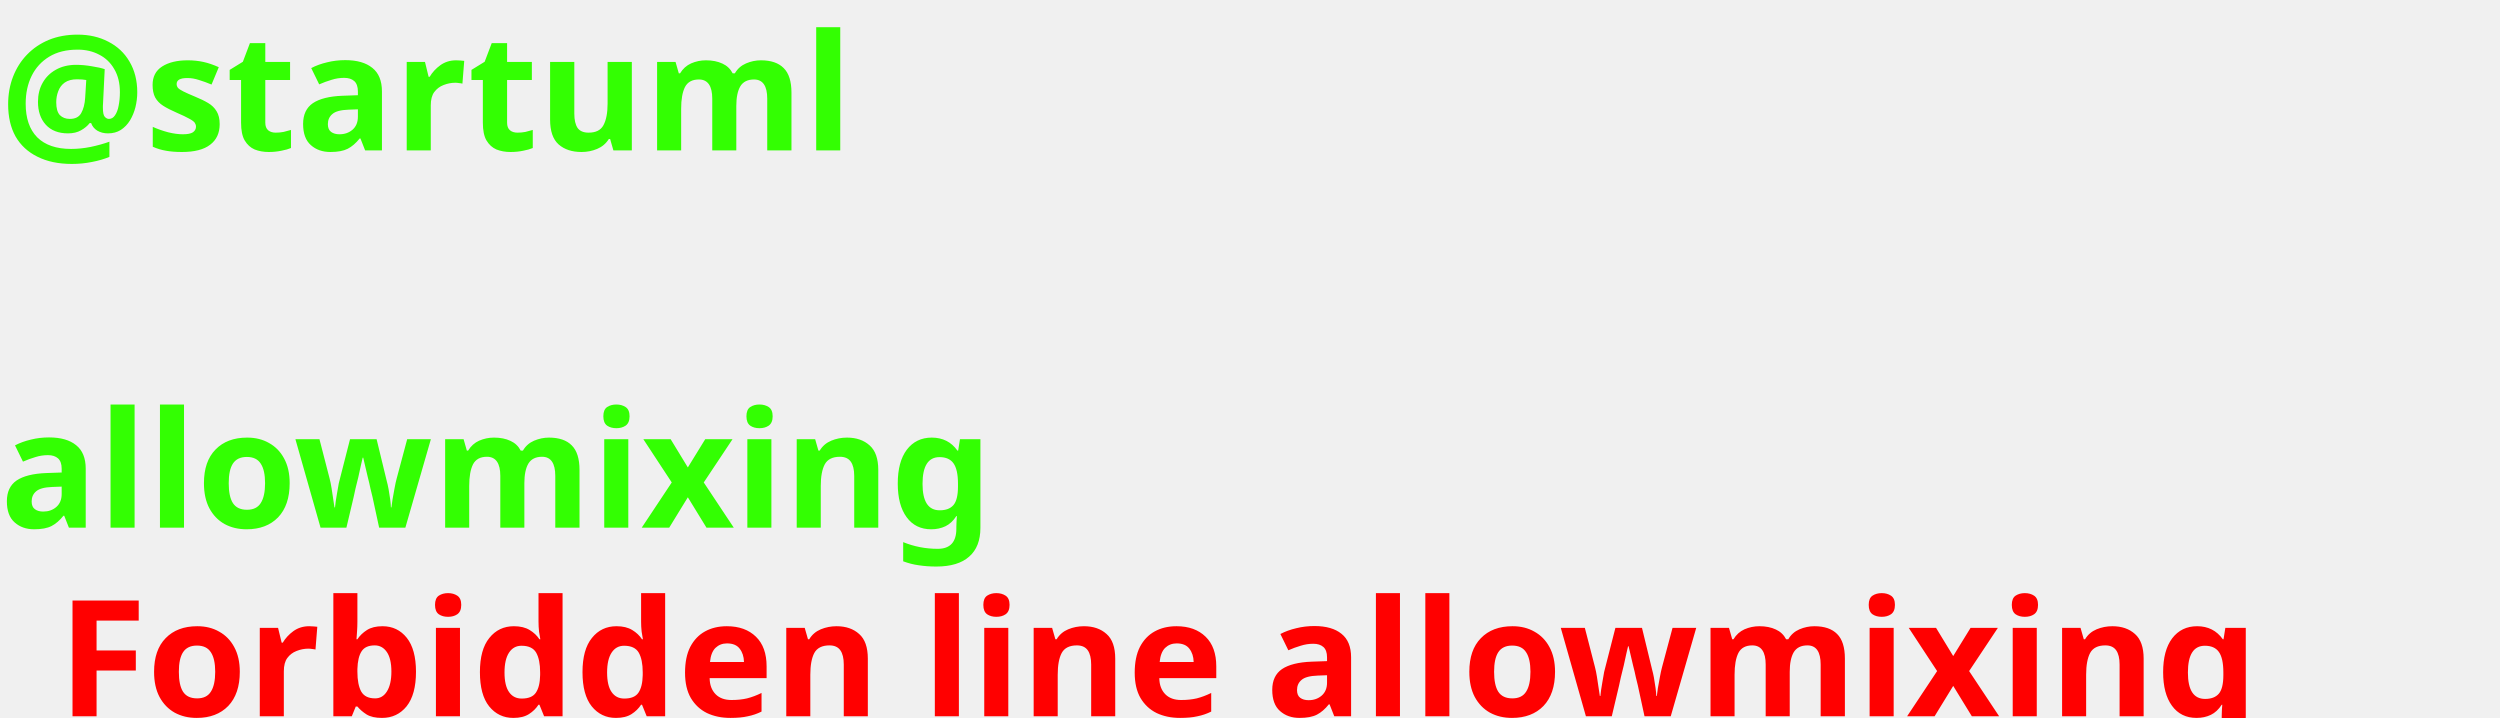
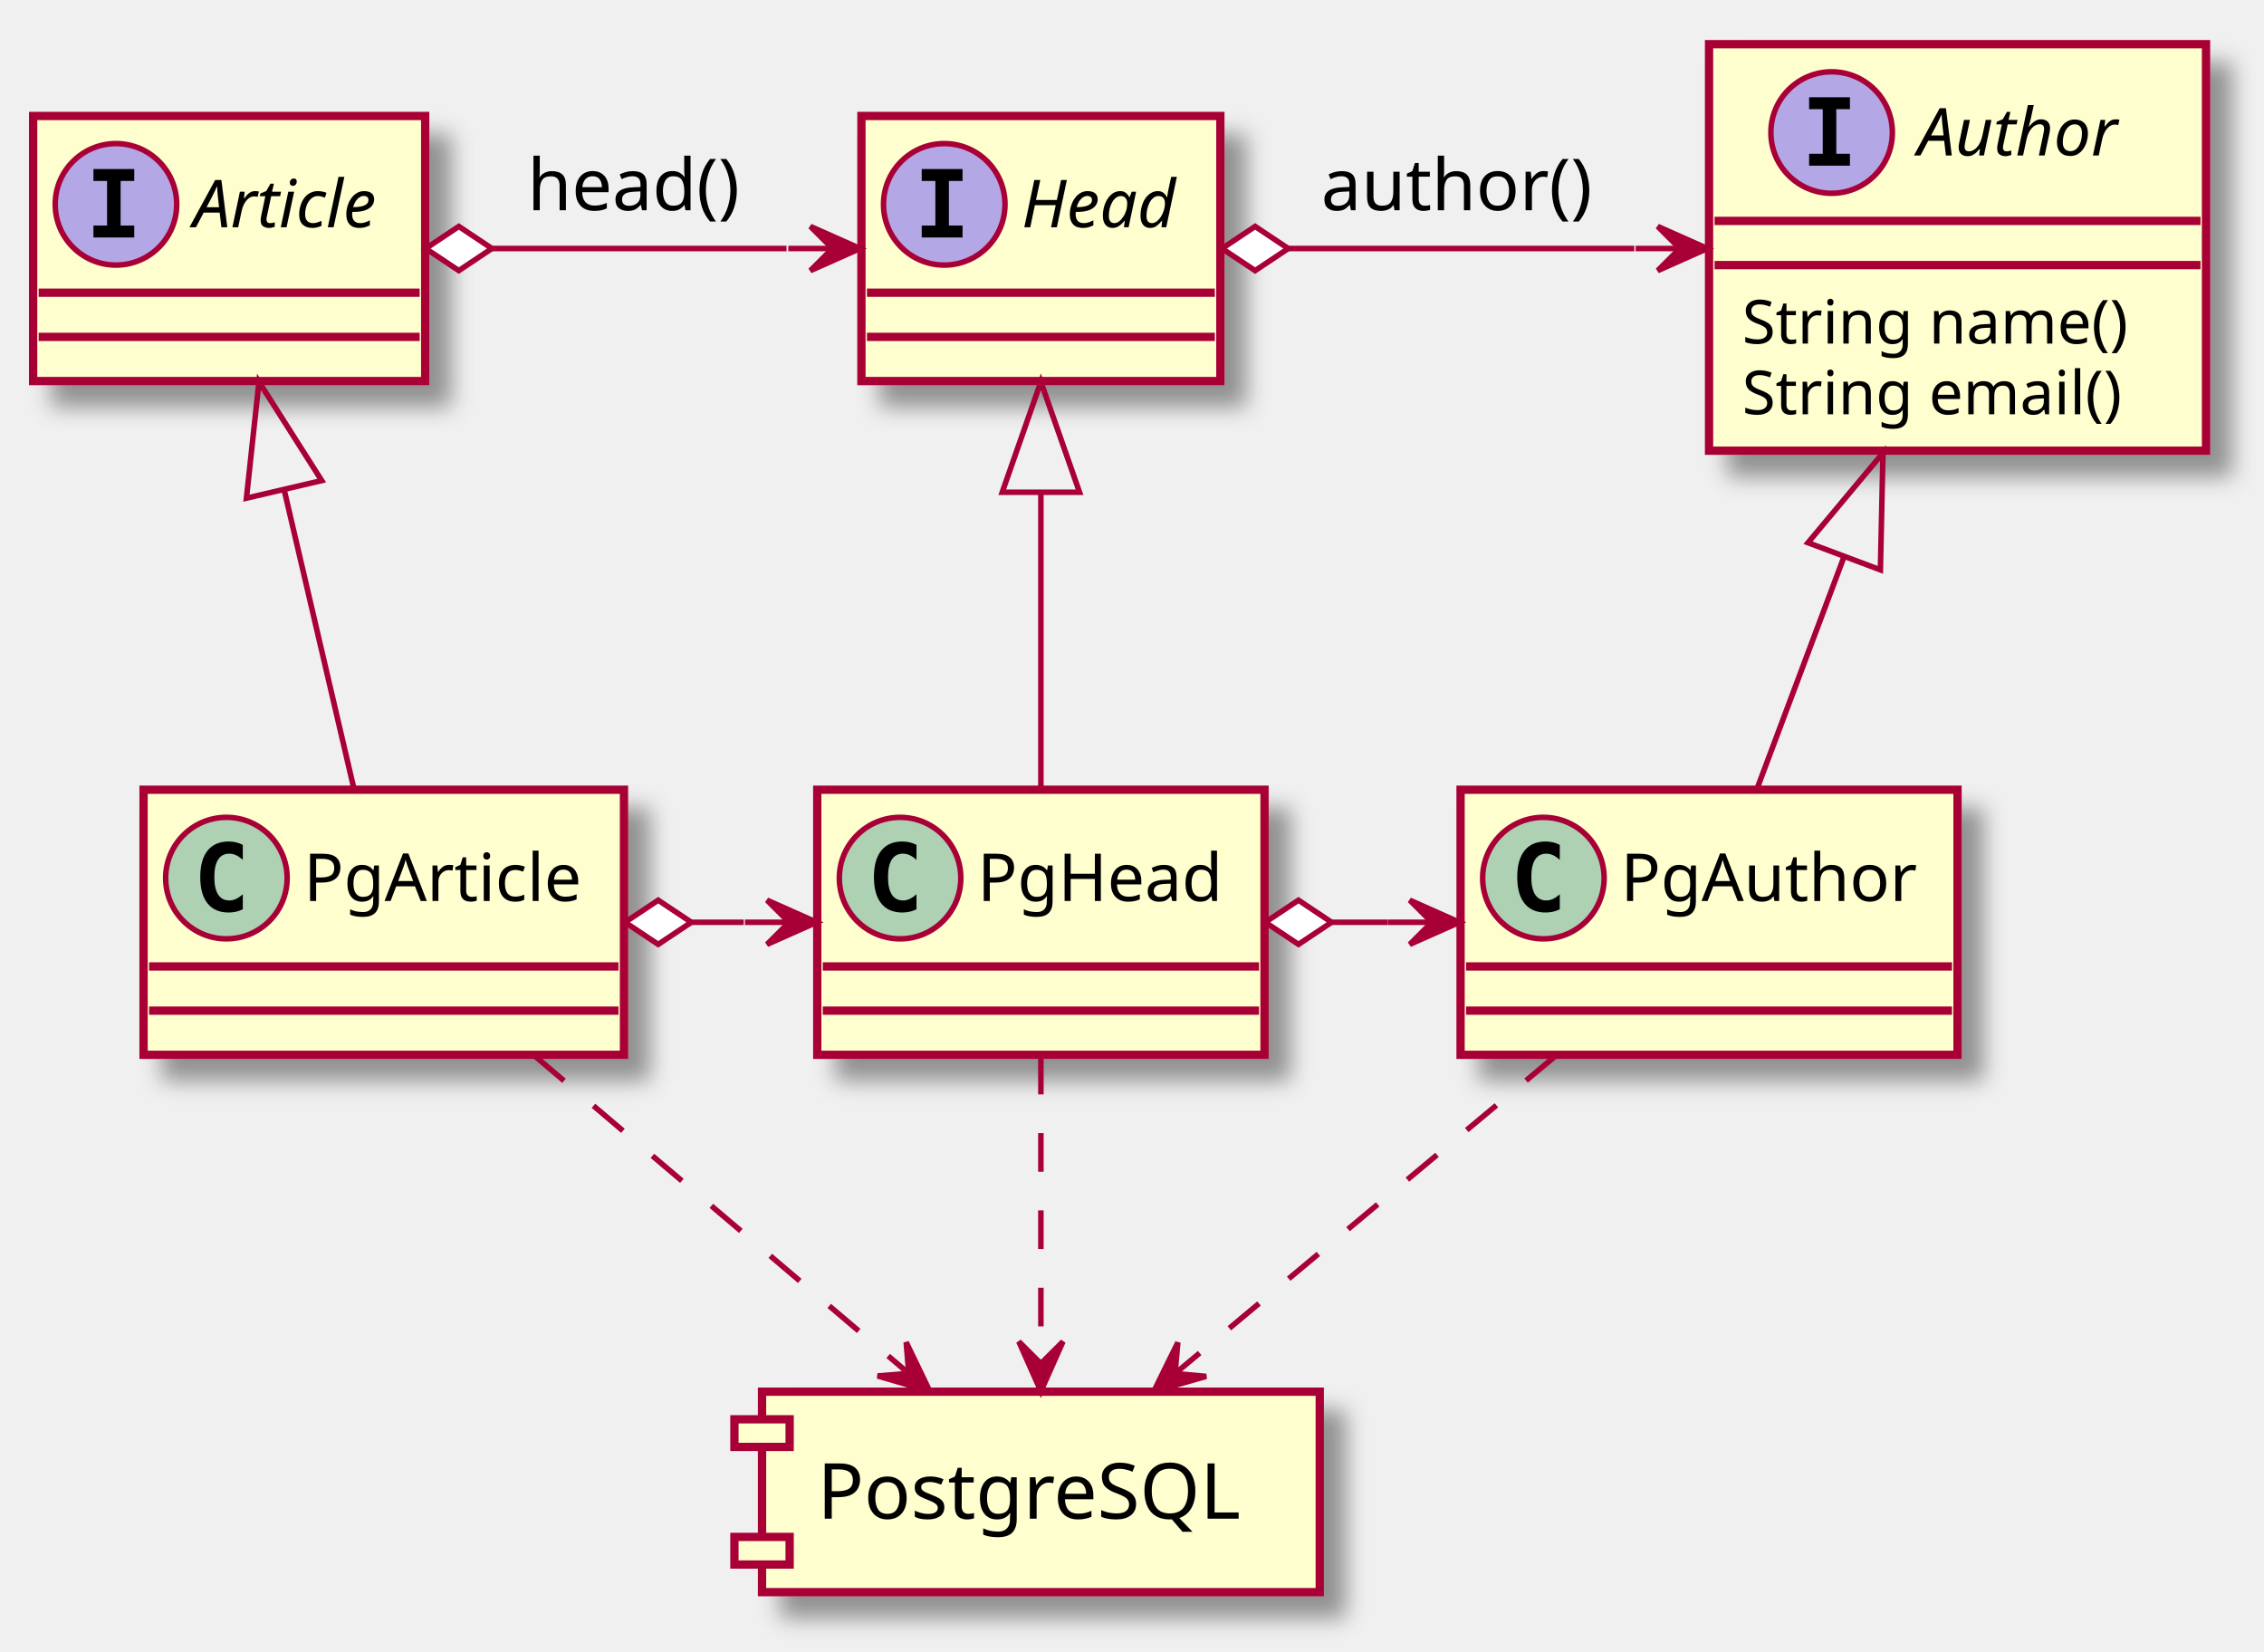
- <svg xmlns="http://www.w3.org/2000/svg" height="62px" style="width:216px;height:62px;background:#000000;" version="1.1" viewBox="0 0 216 62" width="216px">
-   <defs />
+ <svg xmlns="http://www.w3.org/2000/svg" contentScriptType="application/ecmascript" contentStyleType="text/css" height="299px" preserveAspectRatio="none" style="width:410px;height:299px;" version="1.1" viewBox="0 0 410 299" width="410px" zoomAndPan="magnify">
+   <defs>
+     <filter height="300%" id="f16mwuu1zdxqcs" width="300%" x="-1" y="-1">
+       <feGaussianBlur result="blurOut" stdDeviation="2.0" />
+       <feColorMatrix in="blurOut" result="blurOut2" type="matrix" values="0 0 0 0 0 0 0 0 0 0 0 0 0 0 0 0 0 0 .4 0" />
+       <feOffset dx="4.0" dy="4.0" in="blurOut2" result="blurOut3" />
+       <feBlend in="SourceGraphic" in2="blurOut3" mode="normal" />
+     </filter>
+   </defs>
  <g>
-     <text fill="#33FF02" font-family="sans-serif" font-size="14" font-weight="bold" lengthAdjust="spacingAndGlyphs" textLength="79" x="0" y="12.995">@startuml</text>
-     <text fill="#33FF02" font-family="sans-serif" font-size="14" font-weight="bold" lengthAdjust="spacingAndGlyphs" textLength="0" x="5" y="29.292" />
-     <text fill="#33FF02" font-family="sans-serif" font-size="14" font-weight="bold" lengthAdjust="spacingAndGlyphs" textLength="92" x="0" y="45.589">allowmixing</text>
-     <text fill="#33FF02" font-family="sans-serif" font-size="14" font-weight="bold" lengthAdjust="spacingAndGlyphs" textLength="0" x="5" y="61.886" />
-     <text fill="#FF0000" font-family="sans-serif" font-size="14" font-weight="bold" lengthAdjust="spacingAndGlyphs" textLength="210" x="5" y="61.886">Forbidden line allowmixing</text>
+     <rect fill="#FEFECE" filter="url(#f16mwuu1zdxqcs)" height="48" id="Article" style="stroke: #A80036; stroke-width: 1.5;" width="71" x="6" y="21" />
+     <ellipse cx="21" cy="37" fill="#B4A7E5" rx="11" ry="11" style="stroke: #A80036; stroke-width: 1.0;" />
+     <path d="M16.922,32.766 L16.922,30.609 L24.312,30.609 L24.312,32.766 L21.844,32.766 L21.844,40.844 L24.312,40.844 L24.312,43 L16.922,43 L16.922,40.844 L19.391,40.844 L19.391,32.766 L16.922,32.766 Z " />
+     <text fill="#000000" font-family="sans-serif" font-size="12" font-style="italic" lengthAdjust="spacingAndGlyphs" textLength="39" x="35" y="41.154">Article</text>
+     <line style="stroke: #A80036; stroke-width: 1.5;" x1="7" x2="76" y1="53" y2="53" />
+     <line style="stroke: #A80036; stroke-width: 1.5;" x1="7" x2="76" y1="61" y2="61" />
+     <rect fill="#FEFECE" filter="url(#f16mwuu1zdxqcs)" height="48" id="Head" style="stroke: #A80036; stroke-width: 1.5;" width="65" x="156" y="21" />
+     <ellipse cx="171" cy="37" fill="#B4A7E5" rx="11" ry="11" style="stroke: #A80036; stroke-width: 1.0;" />
+     <path d="M166.922,32.766 L166.922,30.609 L174.312,30.609 L174.312,32.766 L171.844,32.766 L171.844,40.844 L174.312,40.844 L174.312,43 L166.922,43 L166.922,40.844 L169.391,40.844 L169.391,32.766 L166.922,32.766 Z " />
+     <text fill="#000000" font-family="sans-serif" font-size="12" font-style="italic" lengthAdjust="spacingAndGlyphs" textLength="33" x="185" y="41.154">Head</text>
+     <line style="stroke: #A80036; stroke-width: 1.5;" x1="157" x2="220" y1="53" y2="53" />
+     <line style="stroke: #A80036; stroke-width: 1.5;" x1="157" x2="220" y1="61" y2="61" />
+     <rect fill="#FEFECE" filter="url(#f16mwuu1zdxqcs)" height="73.609" id="Author" style="stroke: #A80036; stroke-width: 1.5;" width="90" x="309.5" y="8" />
+     <ellipse cx="331.7" cy="24" fill="#B4A7E5" rx="11" ry="11" style="stroke: #A80036; stroke-width: 1.0;" />
+     <path d="M327.622,19.766 L327.622,17.609 L335.012,17.609 L335.012,19.766 L332.544,19.766 L332.544,27.844 L335.012,27.844 L335.012,30 L327.622,30 L327.622,27.844 L330.091,27.844 L330.091,19.766 L327.622,19.766 Z " />
+     <text fill="#000000" font-family="sans-serif" font-size="12" font-style="italic" lengthAdjust="spacingAndGlyphs" textLength="42" x="347.3" y="28.154">Author</text>
+     <line style="stroke: #A80036; stroke-width: 1.5;" x1="310.5" x2="398.5" y1="40" y2="40" />
+     <line style="stroke: #A80036; stroke-width: 1.5;" x1="310.5" x2="398.5" y1="48" y2="48" />
+     <text fill="#000000" font-family="sans-serif" font-size="11" lengthAdjust="spacingAndGlyphs" textLength="78" x="315.5" y="62.21">String name()</text>
+     <text fill="#000000" font-family="sans-serif" font-size="11" lengthAdjust="spacingAndGlyphs" textLength="77" x="315.5" y="75.015">String email()</text>
+     <rect fill="#FEFECE" filter="url(#f16mwuu1zdxqcs)" height="48" id="PgArticle" style="stroke: #A80036; stroke-width: 1.5;" width="87" x="26" y="143" />
+     <ellipse cx="41" cy="159" fill="#ADD1B2" rx="11" ry="11" style="stroke: #A80036; stroke-width: 1.0;" />
+     <path d="M43.969,164.641 Q43.391,164.938 42.75,165.086 Q42.109,165.234 41.406,165.234 Q38.906,165.234 37.586,163.586 Q36.266,161.938 36.266,158.812 Q36.266,155.688 37.586,154.031 Q38.906,152.375 41.406,152.375 Q42.109,152.375 42.758,152.531 Q43.406,152.688 43.969,152.984 L43.969,155.703 Q43.344,155.125 42.75,154.852 Q42.156,154.578 41.531,154.578 Q40.188,154.578 39.5,155.648 Q38.812,156.719 38.812,158.812 Q38.812,160.906 39.5,161.977 Q40.188,163.047 41.531,163.047 Q42.156,163.047 42.75,162.773 Q43.344,162.5 43.969,161.922 L43.969,164.641 Z " />
+     <text fill="#000000" font-family="sans-serif" font-size="12" lengthAdjust="spacingAndGlyphs" textLength="55" x="55" y="163.154">PgArticle</text>
+     <line style="stroke: #A80036; stroke-width: 1.5;" x1="27" x2="112" y1="175" y2="175" />
+     <line style="stroke: #A80036; stroke-width: 1.5;" x1="27" x2="112" y1="183" y2="183" />
+     <rect fill="#FEFECE" filter="url(#f16mwuu1zdxqcs)" height="48" id="PgHead" style="stroke: #A80036; stroke-width: 1.5;" width="81" x="148" y="143" />
+     <ellipse cx="163" cy="159" fill="#ADD1B2" rx="11" ry="11" style="stroke: #A80036; stroke-width: 1.0;" />
+     <path d="M165.969,164.641 Q165.391,164.938 164.75,165.086 Q164.109,165.234 163.406,165.234 Q160.906,165.234 159.586,163.586 Q158.266,161.938 158.266,158.812 Q158.266,155.688 159.586,154.031 Q160.906,152.375 163.406,152.375 Q164.109,152.375 164.758,152.531 Q165.406,152.688 165.969,152.984 L165.969,155.703 Q165.344,155.125 164.75,154.852 Q164.156,154.578 163.531,154.578 Q162.188,154.578 161.5,155.648 Q160.812,156.719 160.812,158.812 Q160.812,160.906 161.5,161.977 Q162.188,163.047 163.531,163.047 Q164.156,163.047 164.75,162.773 Q165.344,162.5 165.969,161.922 L165.969,164.641 Z " />
+     <text fill="#000000" font-family="sans-serif" font-size="12" lengthAdjust="spacingAndGlyphs" textLength="49" x="177" y="163.154">PgHead</text>
+     <line style="stroke: #A80036; stroke-width: 1.5;" x1="149" x2="228" y1="175" y2="175" />
+     <line style="stroke: #A80036; stroke-width: 1.5;" x1="149" x2="228" y1="183" y2="183" />
+     <rect fill="#FEFECE" filter="url(#f16mwuu1zdxqcs)" height="48" id="PgAuthor" style="stroke: #A80036; stroke-width: 1.5;" width="90" x="264.5" y="143" />
+     <ellipse cx="279.5" cy="159" fill="#ADD1B2" rx="11" ry="11" style="stroke: #A80036; stroke-width: 1.0;" />
+     <path d="M282.469,164.641 Q281.891,164.938 281.25,165.086 Q280.609,165.234 279.906,165.234 Q277.406,165.234 276.086,163.586 Q274.766,161.938 274.766,158.812 Q274.766,155.688 276.086,154.031 Q277.406,152.375 279.906,152.375 Q280.609,152.375 281.258,152.531 Q281.906,152.688 282.469,152.984 L282.469,155.703 Q281.844,155.125 281.25,154.852 Q280.656,154.578 280.031,154.578 Q278.688,154.578 278,155.648 Q277.312,156.719 277.312,158.812 Q277.312,160.906 278,161.977 Q278.688,163.047 280.031,163.047 Q280.656,163.047 281.25,162.773 Q281.844,162.5 282.469,161.922 L282.469,164.641 Z " />
+     <text fill="#000000" font-family="sans-serif" font-size="12" lengthAdjust="spacingAndGlyphs" textLength="58" x="293.5" y="163.154">PgAuthor</text>
+     <line style="stroke: #A80036; stroke-width: 1.5;" x1="265.5" x2="353.5" y1="175" y2="175" />
+     <line style="stroke: #A80036; stroke-width: 1.5;" x1="265.5" x2="353.5" y1="183" y2="183" />
+     <rect fill="#FEFECE" filter="url(#f16mwuu1zdxqcs)" height="36.297" style="stroke: #A80036; stroke-width: 1.5;" width="101" x="138" y="252" />
+     <rect fill="#FEFECE" height="5" style="stroke: #A80036; stroke-width: 1.5;" width="10" x="133" y="257" />
+     <rect fill="#FEFECE" height="5" style="stroke: #A80036; stroke-width: 1.5;" width="10" x="133" y="278.297" />
+     <text fill="#000000" font-family="sans-serif" font-size="14" lengthAdjust="spacingAndGlyphs" textLength="81" x="148" y="274.995">PostgreSQL</text>
+     <path d="M89.085,45 C89.085,45 125.866,45 142.437,45 " fill="none" id="Article-Head" style="stroke: #A80036; stroke-width: 1.0;" />
+     <polygon fill="#A80036" points="155.756,45,146.756,41,150.756,45,146.756,49,155.756,45" style="stroke: #A80036; stroke-width: 1.0;" />
+     <line style="stroke: #A80036; stroke-width: 1.0;" x1="150.756" x2="142.756" y1="45" y2="45" />
+     <polygon fill="#FFFFFF" points="77.085,45,83.085,49,89.085,45,83.085,41,77.085,45" style="stroke: #A80036; stroke-width: 1.0;" />
+     <text fill="#000000" font-family="sans-serif" font-size="13" lengthAdjust="spacingAndGlyphs" textLength="42" x="95.5" y="38.067">head()</text>
+     <path d="M233.296,45 C233.296,45 275.756,45 295.959,45 " fill="none" id="Head-Author" style="stroke: #A80036; stroke-width: 1.0;" />
+     <polygon fill="#A80036" points="309.205,45,300.205,41,304.205,45,300.205,49,309.205,45" style="stroke: #A80036; stroke-width: 1.0;" />
+     <line style="stroke: #A80036; stroke-width: 1.0;" x1="304.205" x2="296.205" y1="45" y2="45" />
+     <polygon fill="#FFFFFF" points="221.296,45,227.296,49,233.296,45,227.296,41,221.296,45" style="stroke: #A80036; stroke-width: 1.0;" />
+     <text fill="#000000" font-family="sans-serif" font-size="13" lengthAdjust="spacingAndGlyphs" textLength="52" x="239.25" y="38.067">author()</text>
+     <path d="M51.466,88.711 C55.729,106.983 60.539,127.594 64.118,142.934 " fill="none" id="Article&lt;-PgArticle" style="stroke: #A80036; stroke-width: 1.0;" />
+     <polygon fill="none" points="44.627,90.205,46.899,69.137,58.26,87.023,44.627,90.205" style="stroke: #A80036; stroke-width: 1.0;" />
+     <path d="M188.5,89.305 C188.5,107.428 188.5,127.76 188.5,142.934 " fill="none" id="Head&lt;-PgHead" style="stroke: #A80036; stroke-width: 1.0;" />
+     <polygon fill="none" points="181.5,89.137,188.5,69.137,195.5,89.137,181.5,89.137" style="stroke: #A80036; stroke-width: 1.0;" />
+     <path d="M333.912,100.902 C328.365,115.692 322.663,130.899 318.166,142.892 " fill="none" id="Author&lt;-PgAuthor" style="stroke: #A80036; stroke-width: 1.0;" />
+     <polygon fill="none" points="327.422,98.273,340.999,82.004,340.53,103.188,327.422,98.273" style="stroke: #A80036; stroke-width: 1.0;" />
+     <path d="M125.195,167 C125.195,167 131.861,167 134.686,167 " fill="none" id="PgArticle-PgHead" style="stroke: #A80036; stroke-width: 1.0;" />
+     <polygon fill="#A80036" points="147.906,167,138.906,163,142.906,167,138.906,171,147.906,167" style="stroke: #A80036; stroke-width: 1.0;" />
+     <line style="stroke: #A80036; stroke-width: 1.0;" x1="142.906" x2="134.906" y1="167" y2="167" />
+     <polygon fill="#FFFFFF" points="113.195,167,119.195,171,125.195,167,119.195,163,113.195,167" style="stroke: #A80036; stroke-width: 1.0;" />
+     <path d="M241.148,167 C241.148,167 248.282,167 251.257,167 " fill="none" id="PgHead-PgAuthor" style="stroke: #A80036; stroke-width: 1.0;" />
+     <polygon fill="#A80036" points="264.302,167,255.302,163,259.302,167,255.302,171,264.302,167" style="stroke: #A80036; stroke-width: 1.0;" />
+     <line style="stroke: #A80036; stroke-width: 1.0;" x1="259.302" x2="251.302" y1="167" y2="167" />
+     <polygon fill="#FFFFFF" points="229.148,167,235.148,171,241.148,167,235.148,163,229.148,167" style="stroke: #A80036; stroke-width: 1.0;" />
+     <path d="M96.801,191.171 C117.088,208.389 144.52,231.673 164.083,248.276 " fill="none" id="PgArticle-&gt;PostgreSQL" style="stroke: #A80036; stroke-width: 1.0; stroke-dasharray: 7.0,7.0;" />
+     <polygon fill="#A80036" points="168.38,251.923,164.107,243.049,164.568,248.687,158.93,249.148,168.38,251.923" style="stroke: #A80036; stroke-width: 1.0;" />
+     <path d="M188.5,191.171 C188.5,207.811 188.5,230.114 188.5,246.579 " fill="none" id="PgHead-&gt;PostgreSQL" style="stroke: #A80036; stroke-width: 1.0; stroke-dasharray: 7.0,7.0;" />
+     <polygon fill="#A80036" points="188.5,251.923,192.5,242.923,188.5,246.923,184.5,242.923,188.5,251.923" style="stroke: #A80036; stroke-width: 1.0;" />
+     <path d="M281.74,191.171 C260.939,208.534 232.75,232.064 212.828,248.693 " fill="none" id="PgAuthor-&gt;PostgreSQL" style="stroke: #A80036; stroke-width: 1.0; stroke-dasharray: 7.0,7.0;" />
+     <polygon fill="#A80036" points="208.959,251.923,218.431,249.226,212.797,248.719,213.305,243.085,208.959,251.923" style="stroke: #A80036; stroke-width: 1.0;" />
  </g>
</svg>
